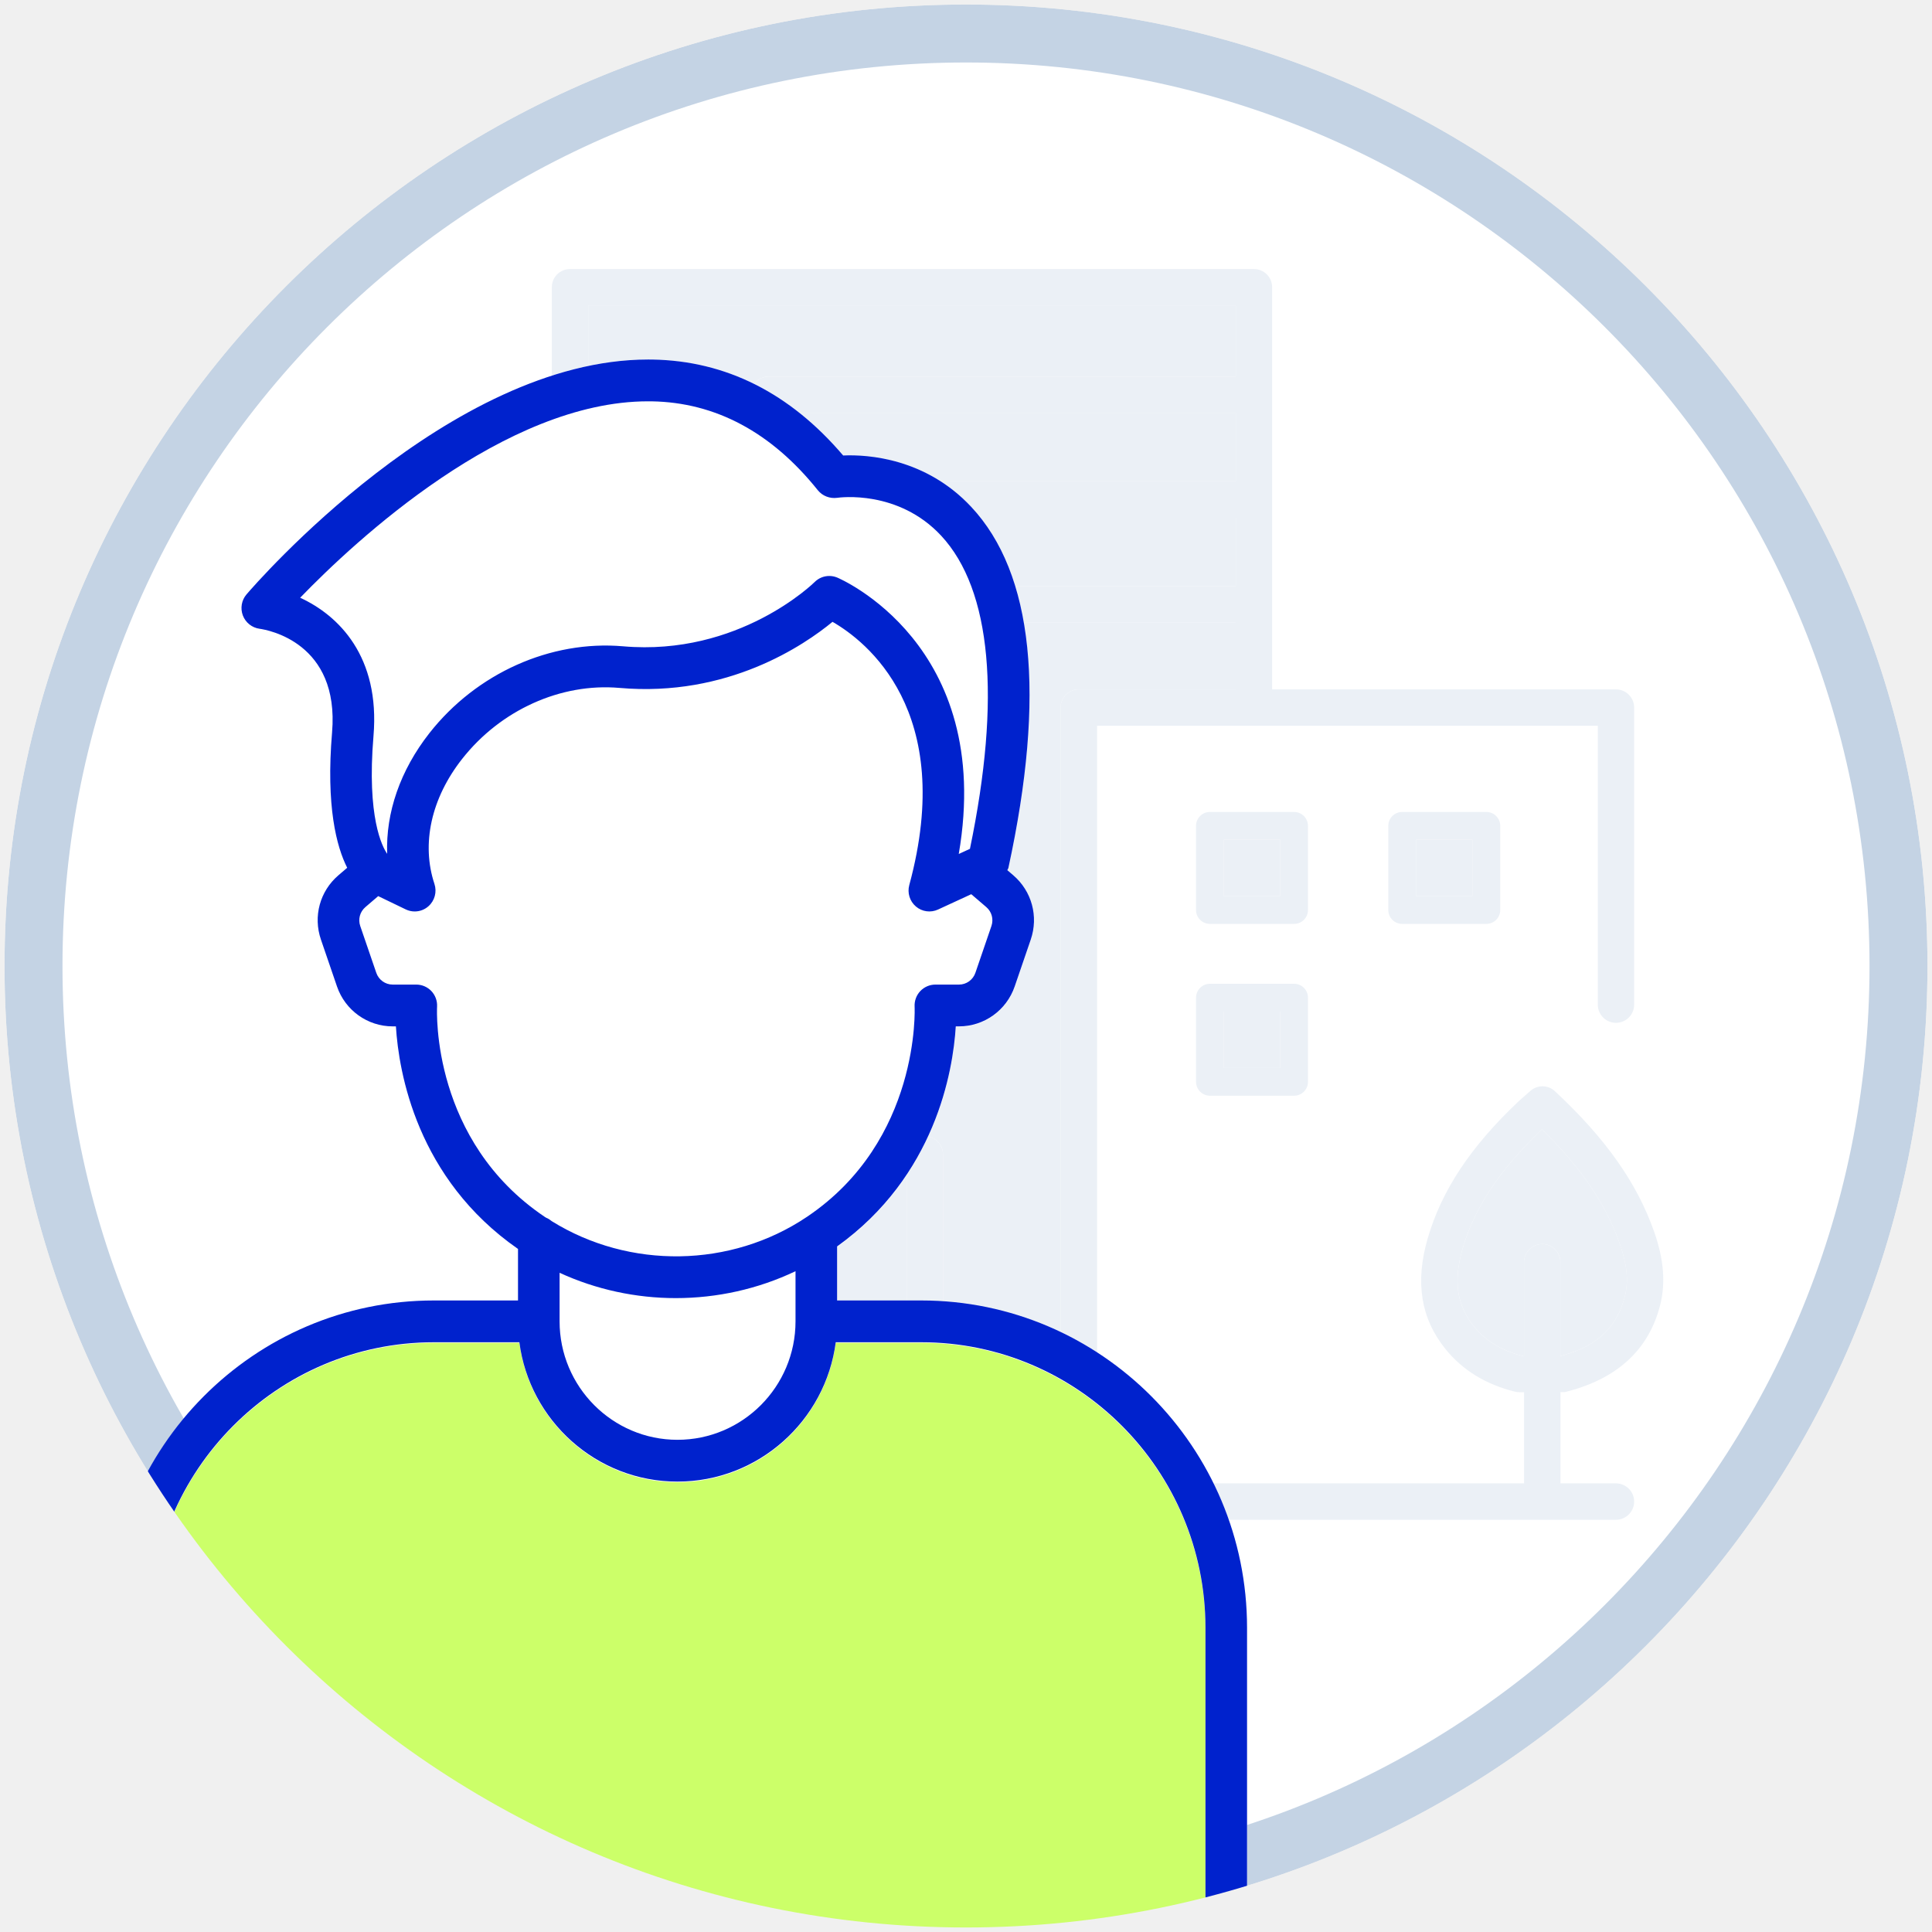
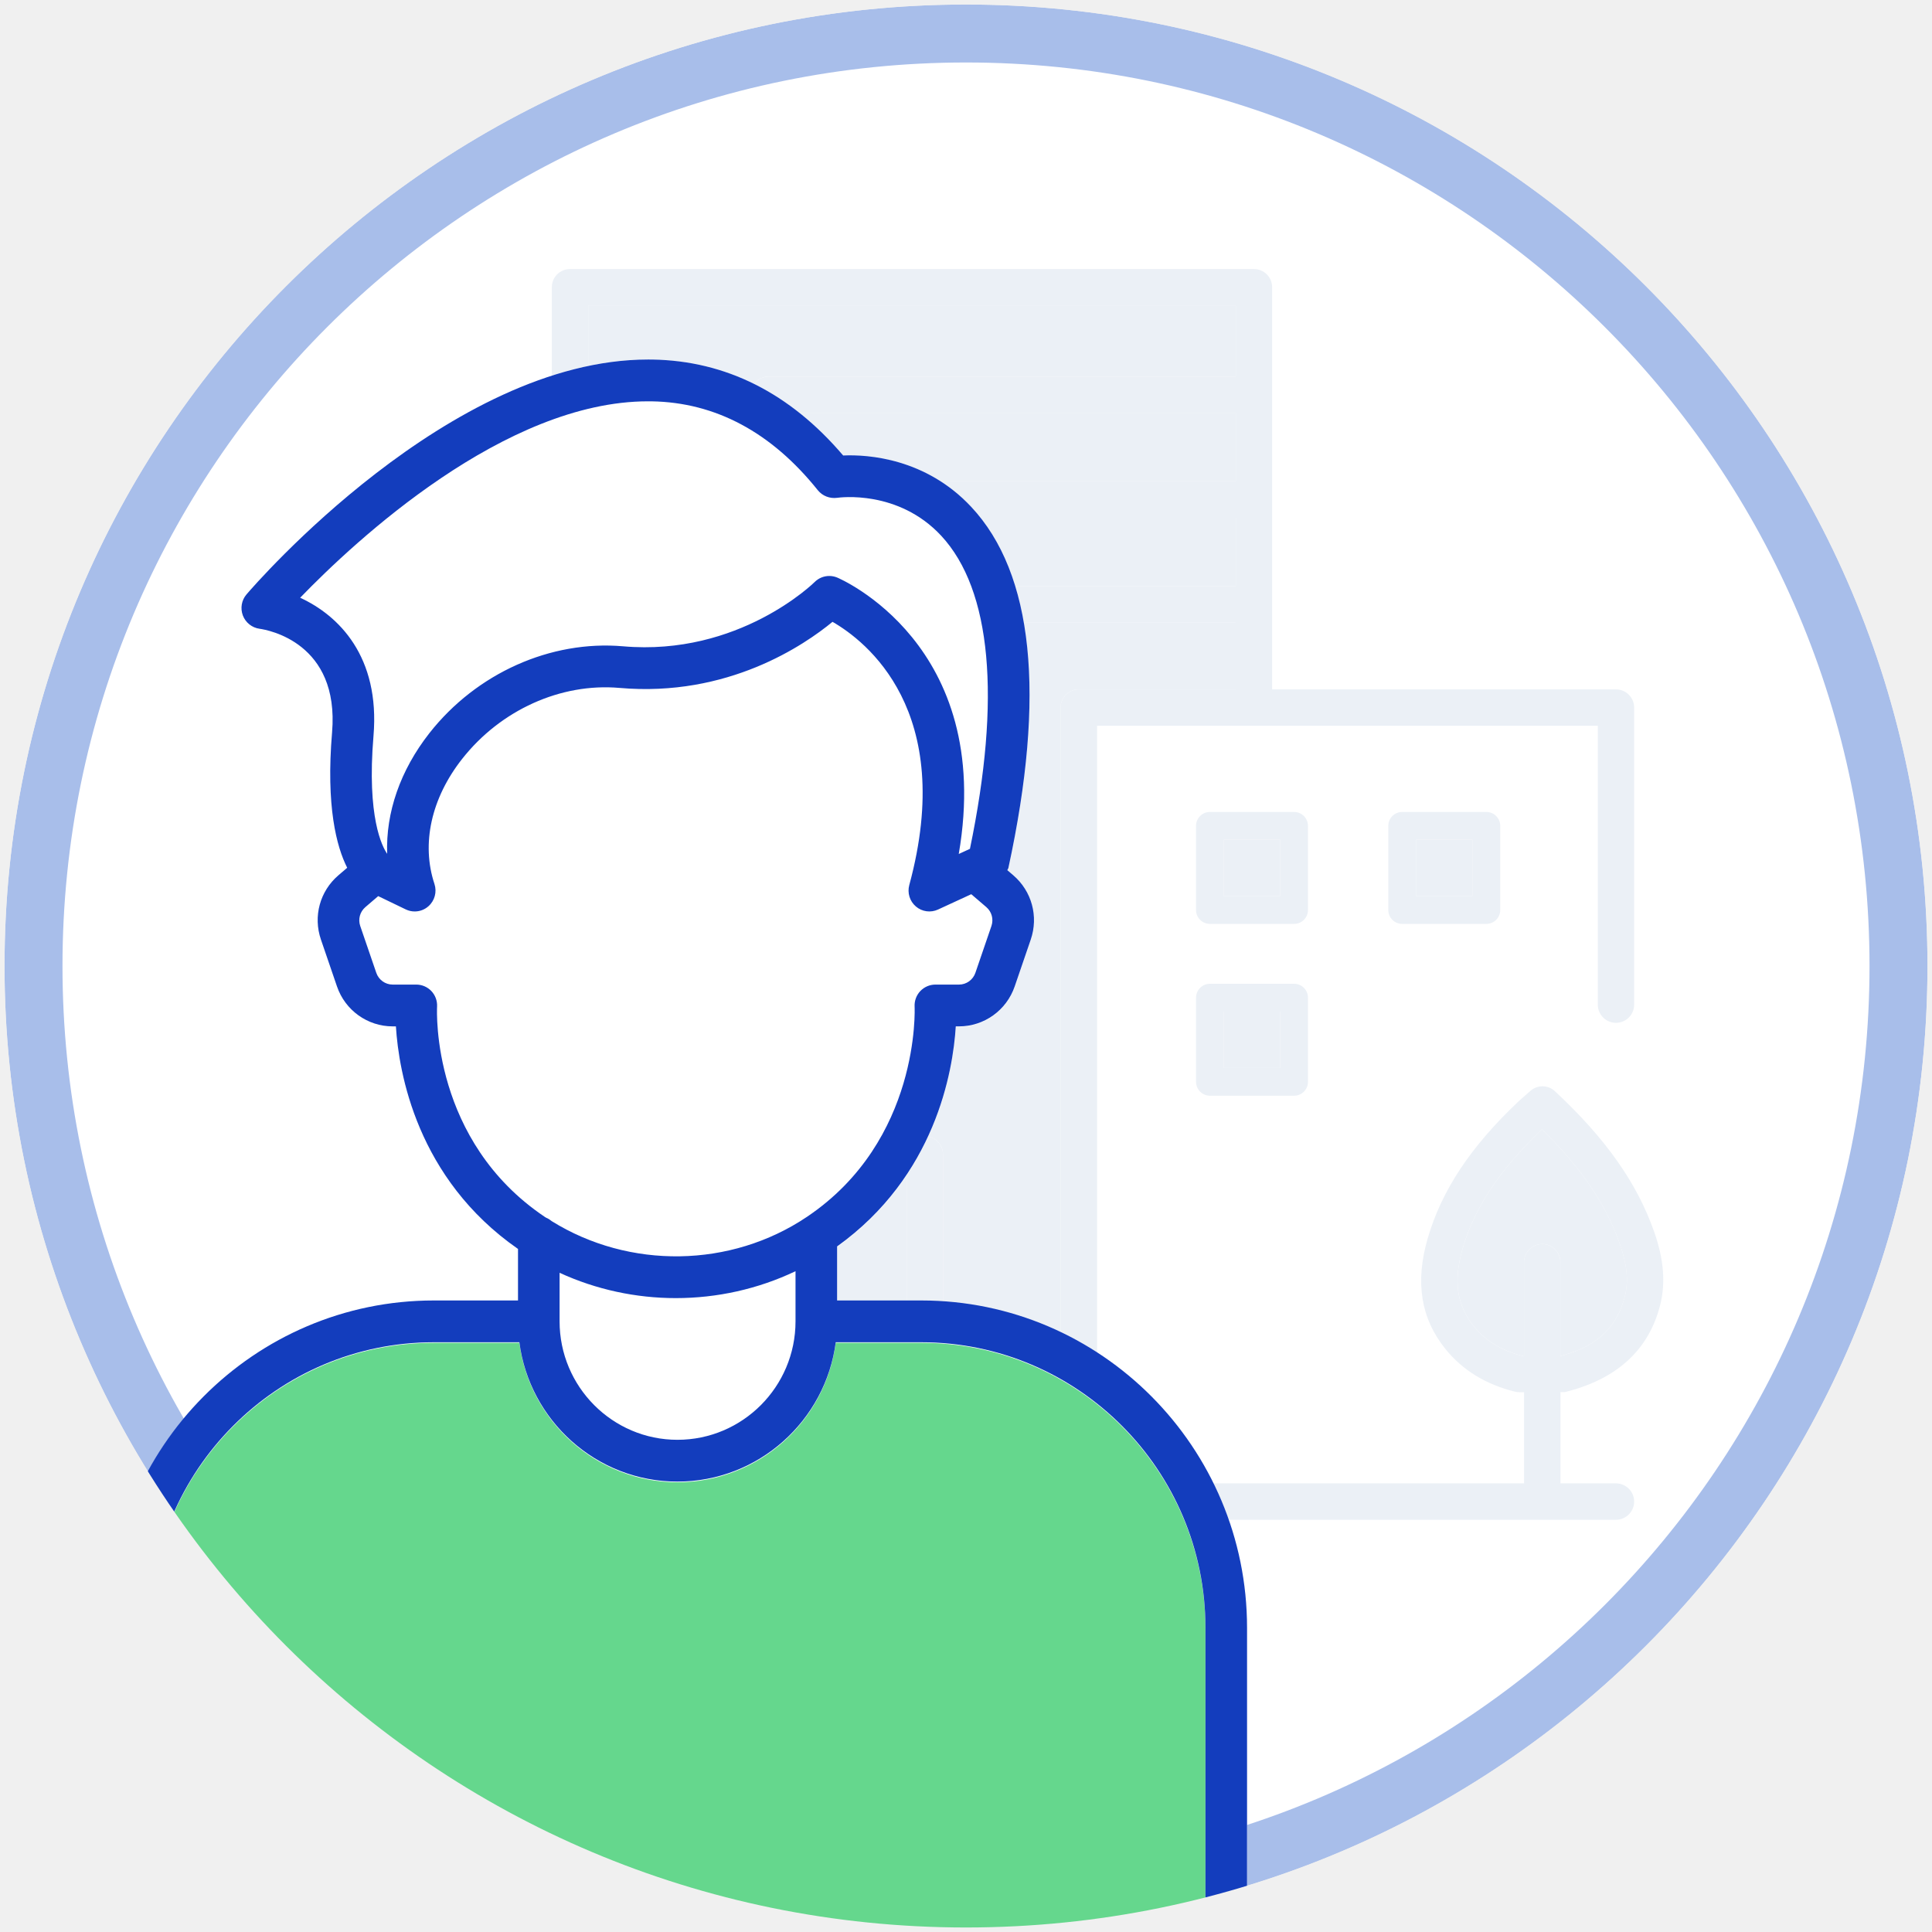
<svg xmlns="http://www.w3.org/2000/svg" width="100" height="100" viewBox="0 0 100 100" fill="none">
  <mask id="mask0_1_2325" style="mask-type:alpha" maskUnits="userSpaceOnUse" x="0" y="0" width="100" height="100">
    <circle cx="50" cy="50" r="49.766" fill="white" />
  </mask>
  <g mask="url(#mask0_1_2325)">
-     <circle cx="50" cy="50" r="48.266" fill="white" stroke="#C4D3E4" stroke-width="3" />
+     <circle cx="50" cy="50" r="48.266" fill="white" stroke="#A8BEEA" stroke-width="3" />
    <path d="M78.883 70.206L78.701 70.156C77.671 69.874 76.883 69.384 76.293 68.657C75.402 67.555 75.219 66.314 75.703 64.629C76.311 62.535 77.585 60.604 79.713 58.55L79.814 58.453L79.915 58.552C81.894 60.521 83.145 62.38 83.848 64.403C84.218 65.456 84.3 66.309 84.105 67.088V67.089C83.704 68.674 82.702 69.642 80.949 70.136L80.766 70.187V65.332C80.766 64.812 80.344 64.391 79.825 64.391C79.306 64.391 78.884 64.812 78.884 65.332V70.206H78.883Z" fill="#EBF0F6" />
    <path d="M63.963 19.488H39.793C39.273 19.488 38.851 19.911 38.851 20.43C38.851 20.95 39.273 21.371 39.793 21.371H63.963V24.915H45.22C44.7 24.915 44.279 25.338 44.279 25.856C44.279 26.374 44.701 26.798 45.22 26.798H63.963V30.342H47.93C47.411 30.342 46.989 30.764 46.989 31.283C46.989 31.801 47.412 32.224 47.93 32.224H63.96V35.681H55.838C55.319 35.681 54.897 36.103 54.897 36.623V76.78H48.809V59.749C48.809 59.23 48.386 58.808 47.868 58.808H37.543C37.023 58.808 36.601 59.231 36.601 59.749V76.78H30.448V15.807H63.963V19.488Z" fill="#EBF0F6" />
    <path d="M38.486 60.693H46.925V76.782H38.486V60.693Z" fill="#EBF0F6" />
    <path d="M73.297 43.467H76.211V46.381H73.297V43.467Z" fill="#EBF0F6" />
    <path d="M63.345 43.467H66.26V46.381H63.345V43.467Z" fill="#EBF0F6" />
    <path d="M63.345 52.36H66.26V55.274H63.345V52.36Z" fill="#EBF0F6" />
    <path d="M28.835 14.204C29.014 14.024 29.252 13.926 29.506 13.926H64.904C65.424 13.926 65.845 14.348 65.845 14.867V35.683H83.643C84.162 35.683 84.584 36.106 84.584 36.625V52C84.584 52.519 84.161 52.942 83.643 52.942C83.124 52.942 82.702 52.519 82.702 52V37.564H56.785V76.779H78.885V72.06H78.641C78.563 72.06 78.488 72.05 78.412 72.031C76.919 71.665 75.715 70.929 74.831 69.843C73.542 68.253 73.237 66.375 73.896 64.104C74.617 61.615 76.114 59.357 78.606 57L79.216 56.461C79.584 56.142 80.126 56.149 80.477 56.477C83.106 58.92 84.743 61.241 85.628 63.782C86.118 65.183 86.218 66.416 85.929 67.55C85.339 69.88 83.677 71.397 80.989 72.056L80.77 72.052V76.779H83.642C84.161 76.779 84.583 77.202 84.583 77.721C84.583 78.241 84.16 78.663 83.642 78.663H29.503C28.984 78.663 28.563 78.241 28.563 77.721V14.865C28.563 14.616 28.659 14.381 28.835 14.204ZM79.824 64.392C80.344 64.392 80.765 64.814 80.765 65.333V70.189L80.948 70.137C82.701 69.643 83.704 68.675 84.104 67.09V67.089C84.299 66.311 84.217 65.457 83.847 64.404C83.144 62.381 81.894 60.522 79.914 58.553L79.813 58.454L79.712 58.552C77.585 60.605 76.311 62.536 75.702 64.63C75.218 66.315 75.401 67.557 76.292 68.658C76.882 69.385 77.67 69.875 78.7 70.157L78.882 70.207V65.334C78.883 64.814 79.306 64.392 79.824 64.392ZM38.486 76.782H46.925V60.693H38.486V76.782ZM30.447 76.782H36.6V59.751C36.6 59.232 37.022 58.81 37.542 58.81H47.867C48.386 58.81 48.808 59.233 48.808 59.751V76.782H54.896V36.625C54.896 36.106 55.319 35.683 55.837 35.683H63.959V32.226H47.929C47.41 32.226 46.988 31.803 46.988 31.285C46.988 30.766 47.411 30.344 47.929 30.344H63.964V26.8H45.22C44.7 26.8 44.279 26.378 44.279 25.858C44.279 25.339 44.701 24.917 45.22 24.917H63.964V21.373H39.793C39.274 21.373 38.851 20.951 38.851 20.433C38.851 19.914 39.274 19.491 39.793 19.491H63.964V15.811H30.447V76.782Z" fill="#EBF0F6" />
    <path d="M76.932 47.821H72.578C72.18 47.821 71.858 47.499 71.858 47.101V42.747C71.858 42.349 72.18 42.027 72.578 42.027H76.932C77.33 42.027 77.652 42.349 77.652 42.747V47.101C77.652 47.499 77.33 47.821 76.932 47.821ZM76.211 43.467H73.297V46.381H76.211V43.467Z" fill="#EBF0F6" />
    <path d="M67.701 55.994C67.701 56.392 67.379 56.714 66.981 56.714H62.627C62.229 56.714 61.907 56.392 61.907 55.994V51.64C61.907 51.242 62.229 50.92 62.627 50.92H66.981C67.379 50.92 67.701 51.242 67.701 51.64V55.994ZM66.26 52.36H63.346V55.274H66.26V52.36Z" fill="#EBF0F6" />
    <path d="M66.98 47.821H62.626C62.228 47.821 61.906 47.499 61.906 47.101V42.747C61.906 42.349 62.228 42.027 62.626 42.027H66.98C67.378 42.027 67.7 42.349 67.7 42.747V47.101C67.701 47.499 67.379 47.821 66.98 47.821ZM66.26 43.467H63.346V46.381H66.26V43.467Z" fill="#EBF0F6" />
    <path d="M5.594 84.296C5.594 74.947 13.157 67.341 22.454 67.341H26.812V64.673C21.572 61.029 20.639 55.519 20.492 53.146H20.325C19.024 53.146 17.865 52.314 17.442 51.077L16.612 48.652C16.2 47.452 16.556 46.144 17.517 45.321L17.971 44.932C17.421 43.842 16.865 41.759 17.188 37.919C17.579 33.268 13.858 32.612 13.432 32.552C13.042 32.498 12.71 32.233 12.57 31.863C12.431 31.493 12.501 31.075 12.758 30.775C13.185 30.274 23.274 18.609 33.545 18.609C33.618 18.609 33.69 18.609 33.764 18.61C37.569 18.673 40.89 20.343 43.642 23.579C44.93 23.52 47.921 23.728 50.268 26.237C53.49 29.682 54.139 35.974 52.195 44.937C52.186 44.981 52.153 45.014 52.139 45.057L52.446 45.319C53.407 46.145 53.762 47.453 53.351 48.653L52.521 51.077C52.097 52.314 50.939 53.146 49.638 53.146H49.471C49.326 55.491 48.408 60.899 43.328 64.542V67.341H47.686C56.983 67.341 64.547 74.947 64.547 84.296V108.637C64.547 109.235 64.065 109.719 63.471 109.719L6.67 90.019C6.076 90.019 5.594 89.535 5.594 88.938V84.296Z" fill="white" />
-     <path d="M62.395 107.555V84.296C62.395 76.14 55.796 69.505 47.686 69.505H43.258C42.729 73.572 39.256 76.722 35.065 76.722C30.879 76.722 27.411 73.572 26.882 69.505H22.454C14.344 69.505 7.746 76.14 7.746 84.296V87.856L62.395 107.555Z" fill="#CCFF69" />
-     <path d="M22.454 67.312C13.157 67.312 5.594 74.913 5.594 84.256V88.895C5.594 89.493 6.076 89.977 6.67 89.977L63.471 110.484C64.065 110.484 64.547 110.001 64.547 109.403V84.256C64.547 74.913 56.983 67.312 47.686 67.312H43.328V64.515C48.408 60.873 49.326 55.469 49.471 53.125H49.638C50.939 53.125 52.097 52.294 52.521 51.057L53.351 48.635C53.762 47.435 53.407 46.128 52.446 45.303L52.139 45.041C52.153 44.998 52.186 44.965 52.195 44.921C54.139 35.963 53.49 29.675 50.268 26.233C47.921 23.724 44.93 23.517 43.642 23.576C40.889 20.342 37.569 18.673 33.764 18.61C33.69 18.609 33.618 18.609 33.545 18.609C23.274 18.609 13.185 30.267 12.758 30.768C12.501 31.068 12.431 31.485 12.57 31.856C12.71 32.225 13.042 32.49 13.432 32.544C13.858 32.603 17.579 33.259 17.188 37.907C16.865 41.745 17.421 43.827 17.971 44.916L17.517 45.304C16.556 46.127 16.2 47.434 16.612 48.634L17.442 51.057C17.865 52.294 19.024 53.125 20.325 53.125H20.492C20.639 55.496 21.572 61.004 26.812 64.645V67.312H22.454ZM34.981 67.19C37.107 67.19 39.231 66.724 41.176 65.797V68.393C41.176 71.774 38.435 74.524 35.065 74.524C31.701 74.524 28.964 71.774 28.964 68.393V65.879C30.861 66.751 32.92 67.19 34.981 67.19ZM62.395 84.256V108.322L7.746 87.814V84.256C7.746 76.105 14.344 69.475 22.454 69.475H26.882C27.411 73.539 30.879 76.687 35.065 76.687C39.256 76.687 42.729 73.539 43.258 69.475H47.686C55.797 69.475 62.395 76.105 62.395 84.256ZM15.536 30.939C18.392 27.985 26.127 20.772 33.544 20.772C33.607 20.772 33.67 20.772 33.733 20.773C37.037 20.828 39.931 22.376 42.331 25.375C42.57 25.672 42.951 25.817 43.33 25.767C43.458 25.748 46.496 25.337 48.722 27.736C51.314 30.534 51.825 36.128 50.204 43.935L49.625 44.202C51.492 33.334 43.411 29.925 43.324 29.89C43.194 29.838 43.058 29.812 42.923 29.812C42.643 29.812 42.367 29.922 42.162 30.129C42.124 30.168 38.248 33.977 32.247 33.452C28.499 33.128 24.663 34.845 22.227 37.945C20.713 39.875 19.962 42.063 20.04 44.194C19.789 43.833 18.977 42.311 19.332 38.089C19.677 33.982 17.533 31.857 15.536 30.939ZM22.623 52.103C22.639 51.806 22.533 51.516 22.33 51.3C22.126 51.085 21.844 50.962 21.548 50.962H20.325C19.942 50.962 19.602 50.718 19.477 50.354L18.646 47.93C18.525 47.577 18.63 47.193 18.913 46.951L19.576 46.383L21 47.07C21.148 47.142 21.308 47.177 21.466 47.177C21.723 47.177 21.977 47.085 22.177 46.906C22.501 46.619 22.623 46.165 22.487 45.753C21.798 43.677 22.319 41.319 23.917 39.285C25.908 36.75 29.026 35.342 32.06 35.606C37.683 36.102 41.648 33.376 43.091 32.186C44.799 33.168 49.514 36.783 47.064 45.811C46.954 46.216 47.088 46.649 47.407 46.92C47.725 47.193 48.174 47.252 48.551 47.078L50.272 46.284L51.05 46.95C51.333 47.193 51.437 47.577 51.316 47.931L50.486 50.354C50.361 50.717 50.02 50.962 49.638 50.962H48.415C48.119 50.962 47.837 51.085 47.633 51.3C47.43 51.516 47.324 51.806 47.34 52.103C47.344 52.172 47.647 59.03 41.767 62.984C37.827 65.635 32.576 65.704 28.559 63.208C28.471 63.136 28.378 63.072 28.271 63.031C28.246 63.014 28.22 63 28.195 62.984C22.349 59.051 22.609 52.382 22.623 52.103Z" fill="#0022CD" />
+     <path d="M62.395 107.555V84.296C62.395 76.14 55.796 69.505 47.686 69.505H43.258C42.729 73.572 39.256 76.722 35.065 76.722C30.879 76.722 27.411 73.572 26.882 69.505H22.454C14.344 69.505 7.746 76.14 7.746 84.296V87.856L62.395 107.555Z" fill="#65D78D" />
+     <path d="M22.454 67.312C13.157 67.312 5.594 74.913 5.594 84.256V88.895C5.594 89.493 6.076 89.977 6.67 89.977L63.471 110.484C64.065 110.484 64.547 110.001 64.547 109.403V84.256C64.547 74.913 56.983 67.312 47.686 67.312H43.328V64.515C48.408 60.873 49.326 55.469 49.471 53.125H49.638C50.939 53.125 52.097 52.294 52.521 51.057L53.351 48.635C53.762 47.435 53.407 46.128 52.446 45.303L52.139 45.041C52.153 44.998 52.186 44.965 52.195 44.921C54.139 35.963 53.49 29.675 50.268 26.233C47.921 23.724 44.93 23.517 43.642 23.576C40.889 20.342 37.569 18.673 33.764 18.61C33.69 18.609 33.618 18.609 33.545 18.609C23.274 18.609 13.185 30.267 12.758 30.768C12.501 31.068 12.431 31.485 12.57 31.856C12.71 32.225 13.042 32.49 13.432 32.544C13.858 32.603 17.579 33.259 17.188 37.907C16.865 41.745 17.421 43.827 17.971 44.916L17.517 45.304C16.556 46.127 16.2 47.434 16.612 48.634L17.442 51.057C17.865 52.294 19.024 53.125 20.325 53.125H20.492C20.639 55.496 21.572 61.004 26.812 64.645V67.312H22.454ZM34.981 67.19C37.107 67.19 39.231 66.724 41.176 65.797V68.393C41.176 71.774 38.435 74.524 35.065 74.524C31.701 74.524 28.964 71.774 28.964 68.393V65.879C30.861 66.751 32.92 67.19 34.981 67.19ZM62.395 84.256V108.322L7.746 87.814V84.256C7.746 76.105 14.344 69.475 22.454 69.475H26.882C27.411 73.539 30.879 76.687 35.065 76.687C39.256 76.687 42.729 73.539 43.258 69.475H47.686C55.797 69.475 62.395 76.105 62.395 84.256ZM15.536 30.939C18.392 27.985 26.127 20.772 33.544 20.772C33.607 20.772 33.67 20.772 33.733 20.773C37.037 20.828 39.931 22.376 42.331 25.375C42.57 25.672 42.951 25.817 43.33 25.767C43.458 25.748 46.496 25.337 48.722 27.736C51.314 30.534 51.825 36.128 50.204 43.935L49.625 44.202C51.492 33.334 43.411 29.925 43.324 29.89C43.194 29.838 43.058 29.812 42.923 29.812C42.643 29.812 42.367 29.922 42.162 30.129C42.124 30.168 38.248 33.977 32.247 33.452C28.499 33.128 24.663 34.845 22.227 37.945C20.713 39.875 19.962 42.063 20.04 44.194C19.789 43.833 18.977 42.311 19.332 38.089C19.677 33.982 17.533 31.857 15.536 30.939ZM22.623 52.103C22.639 51.806 22.533 51.516 22.33 51.3C22.126 51.085 21.844 50.962 21.548 50.962H20.325C19.942 50.962 19.602 50.718 19.477 50.354L18.646 47.93C18.525 47.577 18.63 47.193 18.913 46.951L19.576 46.383L21 47.07C21.148 47.142 21.308 47.177 21.466 47.177C21.723 47.177 21.977 47.085 22.177 46.906C22.501 46.619 22.623 46.165 22.487 45.753C21.798 43.677 22.319 41.319 23.917 39.285C25.908 36.75 29.026 35.342 32.06 35.606C37.683 36.102 41.648 33.376 43.091 32.186C44.799 33.168 49.514 36.783 47.064 45.811C46.954 46.216 47.088 46.649 47.407 46.92C47.725 47.193 48.174 47.252 48.551 47.078L50.272 46.284L51.05 46.95C51.333 47.193 51.437 47.577 51.316 47.931L50.486 50.354C50.361 50.717 50.02 50.962 49.638 50.962H48.415C48.119 50.962 47.837 51.085 47.633 51.3C47.43 51.516 47.324 51.806 47.34 52.103C47.344 52.172 47.647 59.03 41.767 62.984C37.827 65.635 32.576 65.704 28.559 63.208C28.471 63.136 28.378 63.072 28.271 63.031C28.246 63.014 28.22 63 28.195 62.984C22.349 59.051 22.609 52.382 22.623 52.103Z" fill="#133DBD" />
  </g>
</svg>
